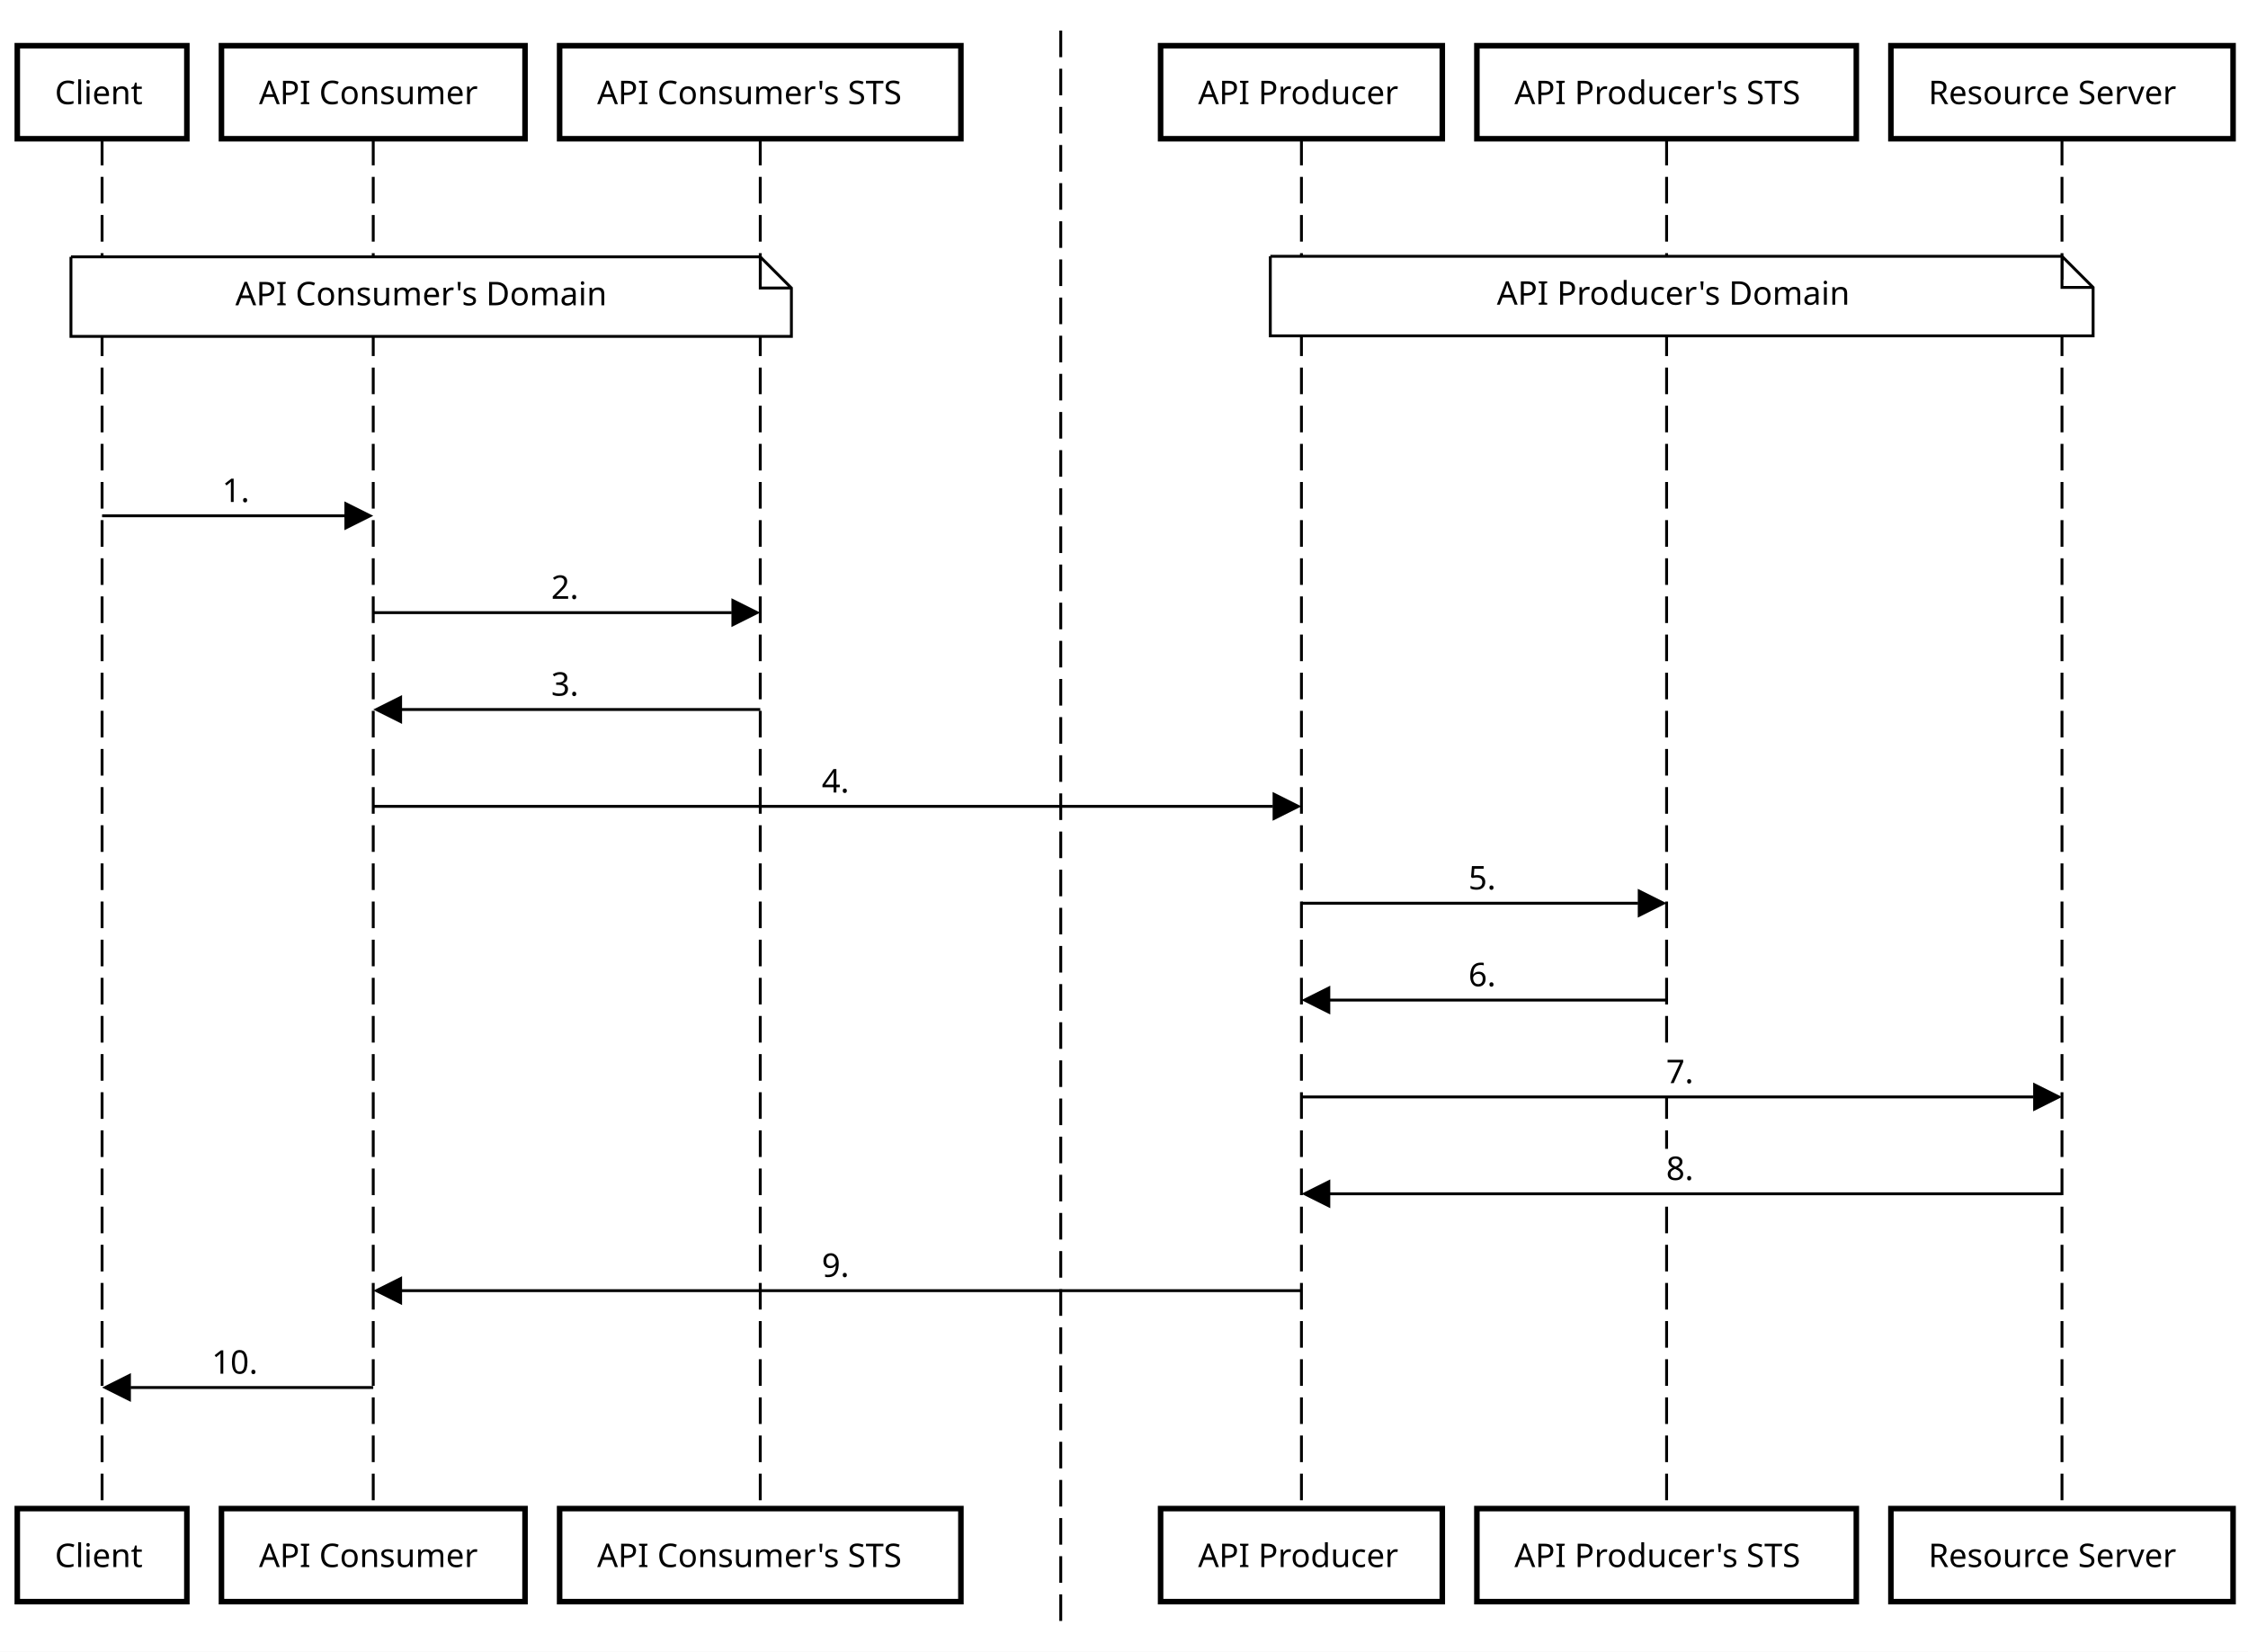
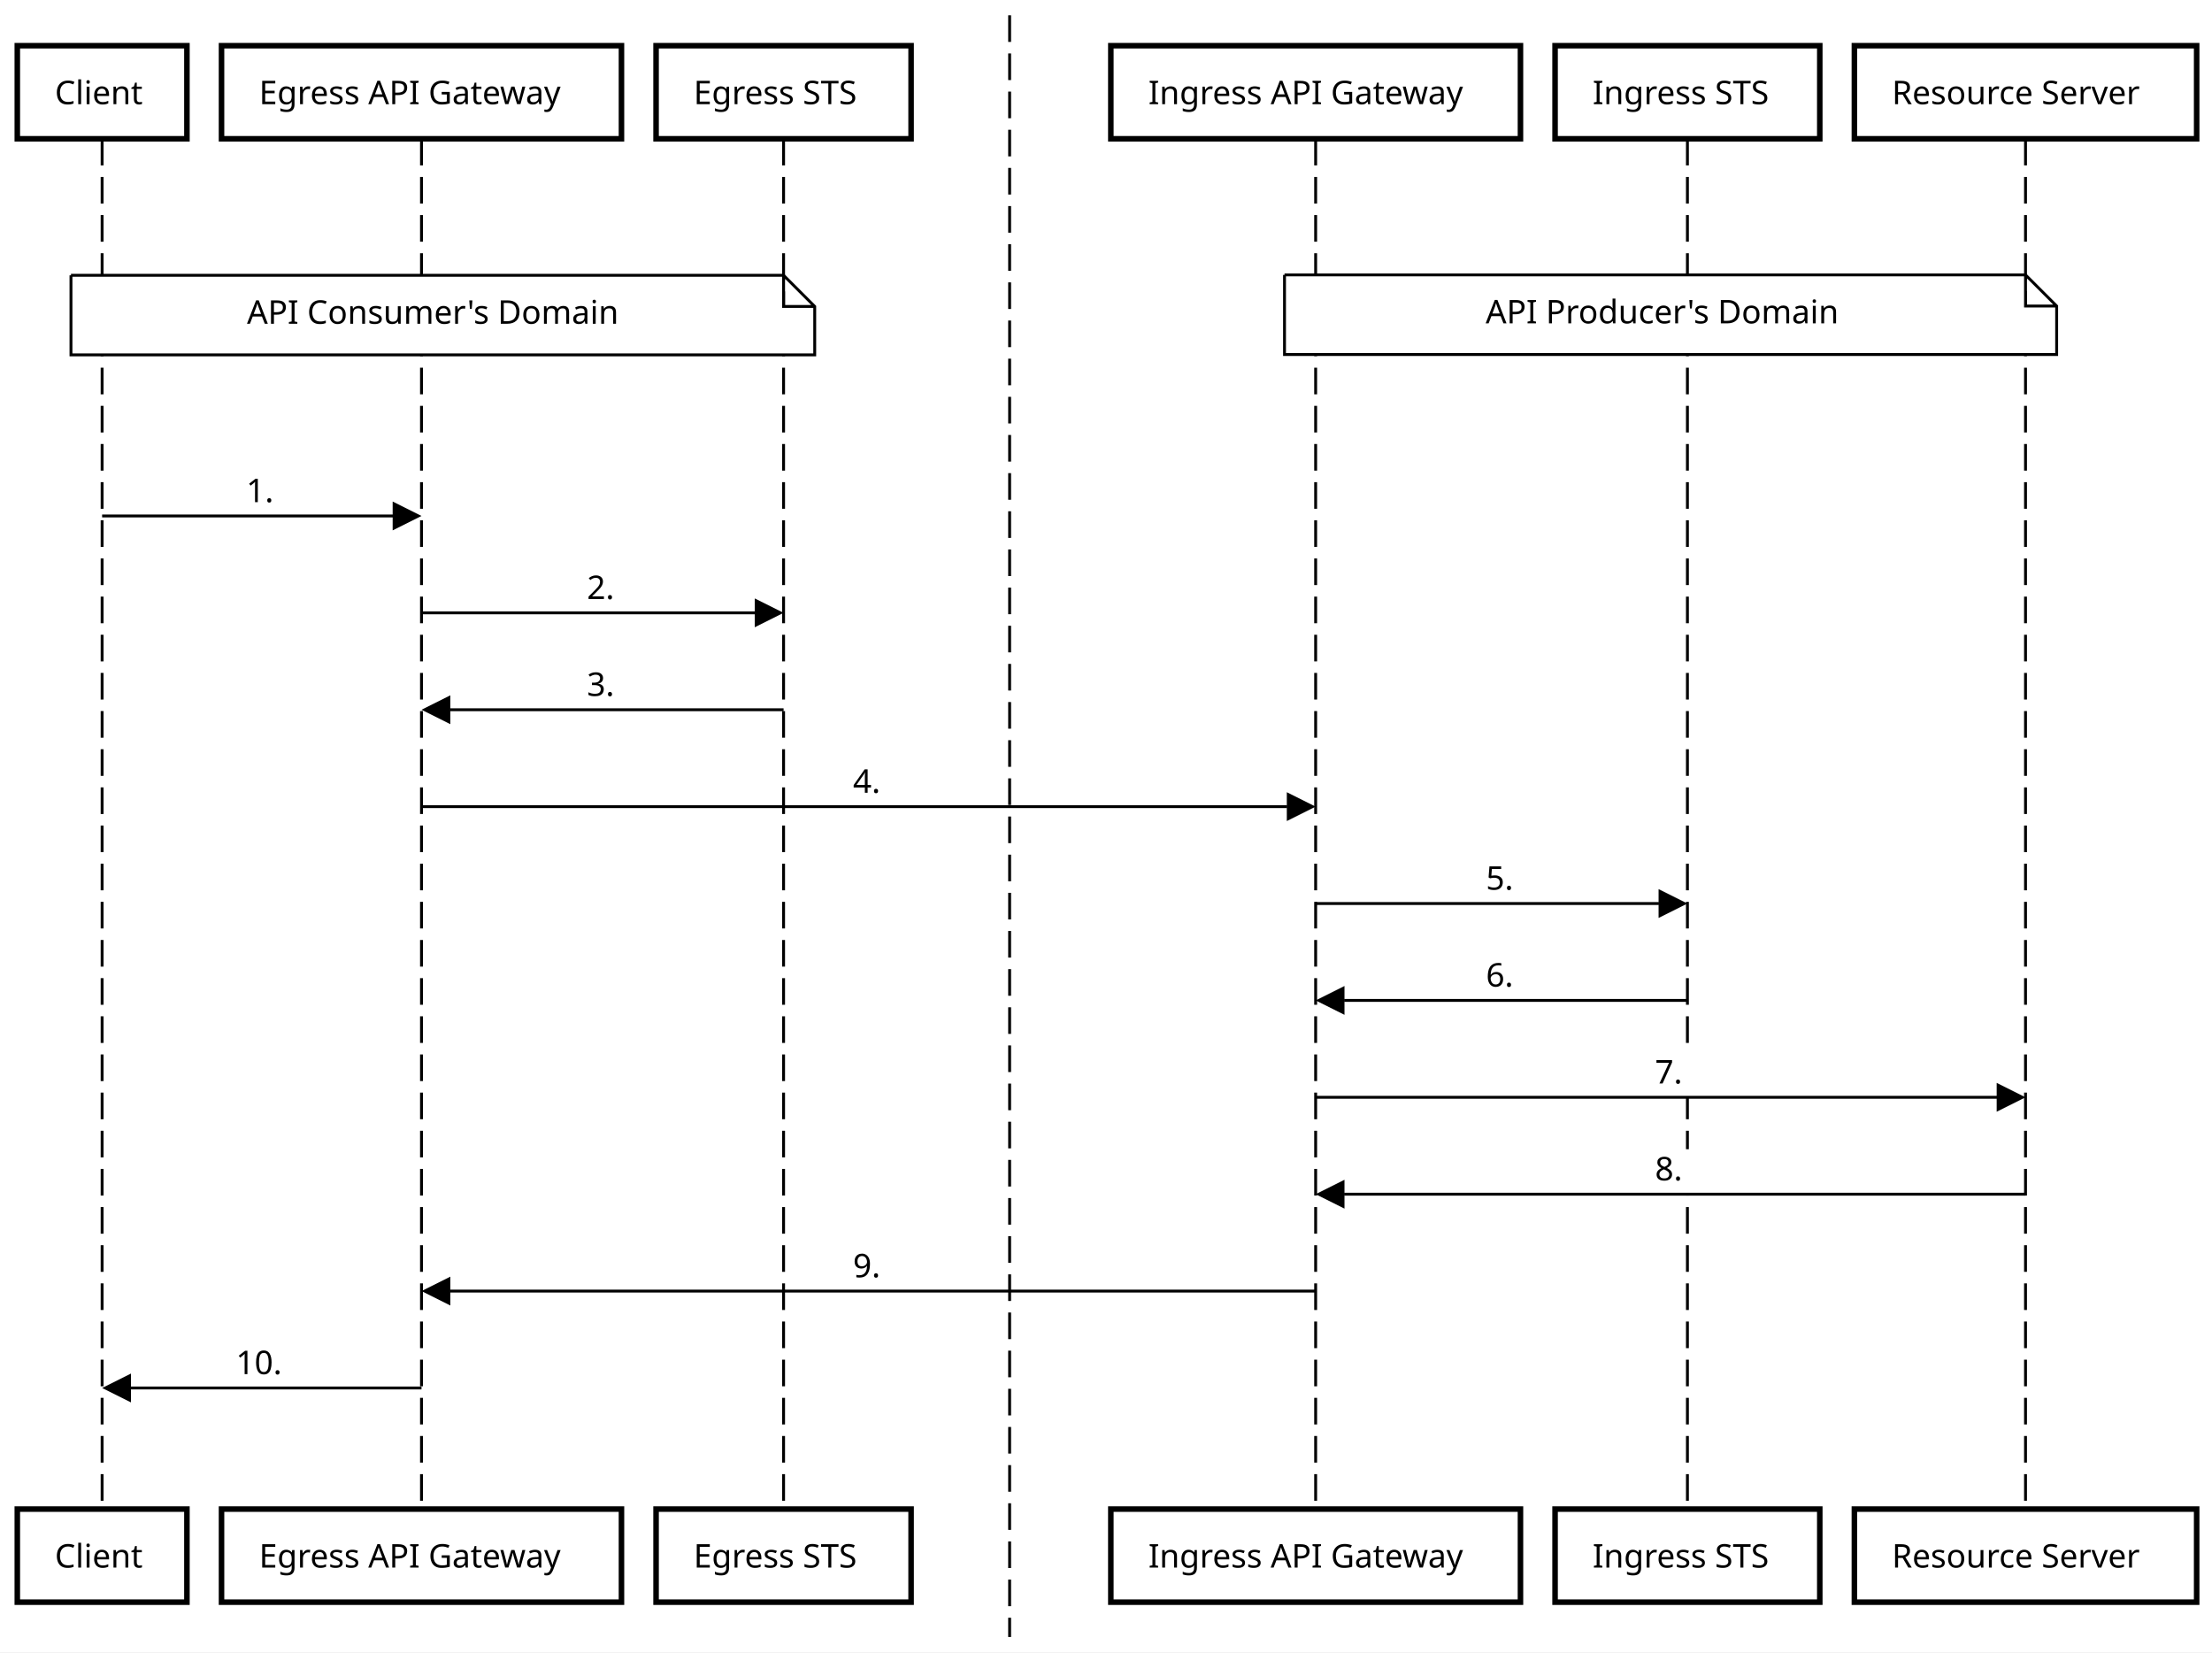
- <svg xmlns="http://www.w3.org/2000/svg" version="1.1" width="735" height="540" id="svg3268">
-   <defs id="defs2880" />
-   <g id="g3266">
-     <g id="g2882" />
-     <g id="g2884" />
-     <g id="g2886" />
-     <g id="g2888" />
-     <g id="g2890" />
-     <g id="g2892" />
-     <g id="g2894" />
-     <g id="g2896" />
-     <g id="g2898" />
-     <g id="g2900" />
-     <g id="g2902" />
-     <g id="g2904" />
-     <g id="g2906" />
-     <g id="g2908" />
-     <g id="g2910" />
-     <g id="g2912" />
-     <g id="g2914" />
-     <g id="g2916" />
-     <g id="g2918" />
-     <g id="g2922">
-       <rect fill="white" stroke="none" x="0" y="0" width="735" height="540" id="rect2920" />
-     </g>
-     <g id="g2924" />
-     <g id="g2940">
-       <path fill="none" stroke="black" paint-order="fill stroke markers" d=" M 33.375 45.356 L 33.375 493.192" stroke-miterlimit="10" stroke-width="0.942" stroke-dasharray="8.699,3.77" id="path2926" />
-       <path fill="none" stroke="black" paint-order="fill stroke markers" d=" M 122.033 45.356 L 122.033 493.192" stroke-miterlimit="10" stroke-width="0.942" stroke-dasharray="8.699,3.77" id="path2928" />
-       <path fill="none" stroke="black" paint-order="fill stroke markers" d=" M 248.574 45.356 L 248.574 493.192" stroke-miterlimit="10" stroke-width="0.942" stroke-dasharray="8.699,3.77" id="path2930" />
-       <path d="M 346.82,10 V 530" stroke-miterlimit="10" id="path2932" style="fill:none;stroke:#000000;stroke-width:0.942;stroke-miterlimit:10;stroke-dasharray:8.699, 3.77;paint-order:fill stroke markers" />
-       <path fill="none" stroke="black" paint-order="fill stroke markers" d=" M 425.516 45.356 L 425.516 493.192" stroke-miterlimit="10" stroke-width="0.942" stroke-dasharray="8.699,3.77" id="path2934" />
-       <path fill="none" stroke="black" paint-order="fill stroke markers" d=" M 544.907 45.356 L 544.907 493.192" stroke-miterlimit="10" stroke-width="0.942" stroke-dasharray="8.699,3.77" id="path2936" />
-       <path fill="none" stroke="black" paint-order="fill stroke markers" d=" M 674.181 45.356 L 674.181 493.192" stroke-miterlimit="10" stroke-width="0.942" stroke-dasharray="8.699,3.77" id="path2938" />
-     </g>
-     <g id="g3086">
-       <path fill="none" stroke="none" id="path2942" />
-       <g id="g2946">
-         <path fill="white" stroke="black" paint-order="fill stroke markers" d=" M 5.654 14.935 L 61.095 14.935 L 61.095 45.356 L 5.654 45.356 L 5.654 14.935 Z" stroke-miterlimit="10" stroke-width="1.809" stroke-dasharray="" id="path2944" />
-       </g>
-       <g id="g2950">
-         <text fill="black" stroke="none" font-family="sans-serif" font-size="8pt" font-style="normal" font-weight="normal" text-decoration="normal" x="17.925" y="34.047" text-anchor="start" dominant-baseline="alphabetic" xml:space="preserve" id="text2948">Client</text>
-       </g>
-       <path fill="none" stroke="none" id="path2952" />
-       <g id="g2956">
-         <path fill="white" stroke="black" paint-order="fill stroke markers" d=" M 72.404 14.935 L 171.661 14.935 L 171.661 45.356 L 72.404 45.356 L 72.404 14.935 Z" stroke-miterlimit="10" stroke-width="1.809" stroke-dasharray="" id="path2954" />
-       </g>
-       <g id="g2960">
-         <text fill="black" stroke="none" font-family="sans-serif" font-size="8pt" font-style="normal" font-weight="normal" text-decoration="normal" x="84.674" y="34.047" text-anchor="start" dominant-baseline="alphabetic" xml:space="preserve" id="text2958">API Consumer</text>
-       </g>
-       <path fill="none" stroke="none" id="path2962" />
-       <g id="g2966">
-         <path fill="white" stroke="black" paint-order="fill stroke markers" d=" M 182.97 14.935 L 314.177 14.935 L 314.177 45.356 L 182.97 45.356 L 182.97 14.935 Z" stroke-miterlimit="10" stroke-width="1.809" stroke-dasharray="" id="path2964" />
-       </g>
-       <g id="g2970">
-         <text fill="black" stroke="none" font-family="sans-serif" font-size="8pt" font-style="normal" font-weight="normal" text-decoration="normal" x="195.24" y="34.047" text-anchor="start" dominant-baseline="alphabetic" xml:space="preserve" id="text2968">API Consumer's STS</text>
-       </g>
-       <g id="g2976">
-         <g id="g2972" />
-       </g>
-       <g id="g2982">
-         <g id="g2978" />
-       </g>
-       <path fill="none" stroke="none" id="path2984" />
-       <g id="g2988">
-         <path fill="white" stroke="black" paint-order="fill stroke markers" d=" M 379.462 14.935 L 471.569 14.935 L 471.569 45.356 L 379.462 45.356 L 379.462 14.935 Z" stroke-miterlimit="10" stroke-width="1.809" stroke-dasharray="" id="path2986" />
-       </g>
-       <g id="g2992">
-         <text fill="black" stroke="none" font-family="sans-serif" font-size="8pt" font-style="normal" font-weight="normal" text-decoration="normal" x="391.732" y="34.047" text-anchor="start" dominant-baseline="alphabetic" xml:space="preserve" id="text2990">API Producer</text>
-       </g>
-       <path fill="none" stroke="none" id="path2994" />
-       <g id="g2998">
-         <path fill="white" stroke="black" paint-order="fill stroke markers" d=" M 482.878 14.935 L 606.935 14.935 L 606.935 45.356 L 482.878 45.356 L 482.878 14.935 Z" stroke-miterlimit="10" stroke-width="1.809" stroke-dasharray="" id="path2996" />
-       </g>
-       <g id="g3002">
-         <text fill="black" stroke="none" font-family="sans-serif" font-size="8pt" font-style="normal" font-weight="normal" text-decoration="normal" x="495.148" y="34.047" text-anchor="start" dominant-baseline="alphabetic" xml:space="preserve" id="text3000">API Producer's STS</text>
-       </g>
-       <path fill="none" stroke="none" id="path3004" />
-       <g id="g3008">
-         <path fill="white" stroke="black" paint-order="fill stroke markers" d=" M 618.244 14.935 L 730.118 14.935 L 730.118 45.356 L 618.244 45.356 L 618.244 14.935 Z" stroke-miterlimit="10" stroke-width="1.809" stroke-dasharray="" id="path3006" />
-       </g>
-       <g id="g3012">
-         <text fill="black" stroke="none" font-family="sans-serif" font-size="8pt" font-style="normal" font-weight="normal" text-decoration="normal" x="630.515" y="34.047" text-anchor="start" dominant-baseline="alphabetic" xml:space="preserve" id="text3010">Resource Server</text>
-       </g>
-       <path fill="none" stroke="none" id="path3014" />
-       <g id="g3018">
-         <path fill="white" stroke="black" paint-order="fill stroke markers" d=" M 5.654 493.192 L 61.095 493.192 L 61.095 523.613 L 5.654 523.613 L 5.654 493.192 Z" stroke-miterlimit="10" stroke-width="1.809" stroke-dasharray="" id="path3016" />
-       </g>
-       <g id="g3022">
-         <text fill="black" stroke="none" font-family="sans-serif" font-size="8pt" font-style="normal" font-weight="normal" text-decoration="normal" x="17.925" y="512.304" text-anchor="start" dominant-baseline="alphabetic" xml:space="preserve" id="text3020">Client</text>
-       </g>
-       <path fill="none" stroke="none" id="path3024" />
-       <g id="g3028">
-         <path fill="white" stroke="black" paint-order="fill stroke markers" d=" M 72.404 493.192 L 171.661 493.192 L 171.661 523.613 L 72.404 523.613 L 72.404 493.192 Z" stroke-miterlimit="10" stroke-width="1.809" stroke-dasharray="" id="path3026" />
-       </g>
-       <g id="g3032">
-         <text fill="black" stroke="none" font-family="sans-serif" font-size="8pt" font-style="normal" font-weight="normal" text-decoration="normal" x="84.674" y="512.304" text-anchor="start" dominant-baseline="alphabetic" xml:space="preserve" id="text3030">API Consumer</text>
-       </g>
-       <path fill="none" stroke="none" id="path3034" />
-       <g id="g3038">
-         <path fill="white" stroke="black" paint-order="fill stroke markers" d=" M 182.97 493.192 L 314.177 493.192 L 314.177 523.613 L 182.97 523.613 L 182.97 493.192 Z" stroke-miterlimit="10" stroke-width="1.809" stroke-dasharray="" id="path3036" />
-       </g>
-       <g id="g3042">
-         <text fill="black" stroke="none" font-family="sans-serif" font-size="8pt" font-style="normal" font-weight="normal" text-decoration="normal" x="195.24" y="512.304" text-anchor="start" dominant-baseline="alphabetic" xml:space="preserve" id="text3040">API Consumer's STS</text>
-       </g>
-       <g id="g3048">
-         <g id="g3044" />
-       </g>
-       <g id="g3054">
-         <g id="g3050" />
-       </g>
-       <path fill="none" stroke="none" id="path3056" />
-       <g id="g3060">
-         <path fill="white" stroke="black" paint-order="fill stroke markers" d=" M 379.462 493.192 L 471.569 493.192 L 471.569 523.613 L 379.462 523.613 L 379.462 493.192 Z" stroke-miterlimit="10" stroke-width="1.809" stroke-dasharray="" id="path3058" />
-       </g>
-       <g id="g3064">
-         <text fill="black" stroke="none" font-family="sans-serif" font-size="8pt" font-style="normal" font-weight="normal" text-decoration="normal" x="391.732" y="512.304" text-anchor="start" dominant-baseline="alphabetic" xml:space="preserve" id="text3062">API Producer</text>
-       </g>
-       <path fill="none" stroke="none" id="path3066" />
-       <g id="g3070">
-         <path fill="white" stroke="black" paint-order="fill stroke markers" d=" M 482.878 493.192 L 606.935 493.192 L 606.935 523.613 L 482.878 523.613 L 482.878 493.192 Z" stroke-miterlimit="10" stroke-width="1.809" stroke-dasharray="" id="path3068" />
-       </g>
-       <g id="g3074">
-         <text fill="black" stroke="none" font-family="sans-serif" font-size="8pt" font-style="normal" font-weight="normal" text-decoration="normal" x="495.148" y="512.304" text-anchor="start" dominant-baseline="alphabetic" xml:space="preserve" id="text3072">API Producer's STS</text>
-       </g>
-       <path fill="none" stroke="none" id="path3076" />
-       <g id="g3080">
-         <path fill="white" stroke="black" paint-order="fill stroke markers" d=" M 618.244 493.192 L 730.118 493.192 L 730.118 523.613 L 618.244 523.613 L 618.244 493.192 Z" stroke-miterlimit="10" stroke-width="1.809" stroke-dasharray="" id="path3078" />
-       </g>
-       <g id="g3084">
-         <text fill="black" stroke="none" font-family="sans-serif" font-size="8pt" font-style="normal" font-weight="normal" text-decoration="normal" x="630.515" y="512.304" text-anchor="start" dominant-baseline="alphabetic" xml:space="preserve" id="text3082">Resource Server</text>
-       </g>
-     </g>
-     <g id="g3260">
-       <path d="M 23.197,83.974 H 248.574 l 10.178,10.178 V 109.985 H 23.197 V 83.974 m 225.377,0 v 10.178 h 10.178" stroke-miterlimit="10" id="path3088" style="fill:#ffffff;stroke:#000000;stroke-width:0.942;stroke-miterlimit:10;stroke-dasharray:none;paint-order:fill stroke markers" />
-       <g id="g3092">
-         <text font-size="8pt" font-style="normal" font-weight="normal" text-decoration="normal" x="76.958" y="99.807" dominant-baseline="alphabetic" xml:space="preserve" id="text3090" style="font-style:normal;font-weight:normal;font-size:10.667px;font-family:sans-serif;dominant-baseline:alphabetic;text-anchor:start;fill:#000000;stroke:none">API Consumer's Domain</text>
-       </g>
-       <path d="m 415.337,83.784 h 258.844 l 10.178,10.178 V 109.795 H 415.337 V 83.784 m 258.844,0 v 10.178 h 10.178" stroke-miterlimit="10" id="path3094" style="fill:#ffffff;stroke:#000000;stroke-width:0.942;stroke-miterlimit:10;stroke-dasharray:none;paint-order:fill stroke markers" />
-       <g id="g3098">
-         <text font-size="8pt" font-style="normal" font-weight="normal" text-decoration="normal" x="489.407" y="99.616" dominant-baseline="alphabetic" xml:space="preserve" id="text3096" style="font-style:normal;font-weight:normal;font-size:10.667px;font-family:sans-serif;dominant-baseline:alphabetic;text-anchor:start;fill:#000000;stroke:none">API Producer's Domain</text>
-       </g>
-       <g id="g3106">
-         <g id="g3102">
-           <rect fill="white" stroke="none" x="70.916" y="153.922" width="13.576" height="14.702" id="rect3100" />
-         </g>
-         <text fill="black" stroke="none" font-family="sans-serif" font-size="8pt" font-style="normal" font-weight="normal" text-decoration="normal" x="72.612" y="164.101" text-anchor="start" dominant-baseline="alphabetic" xml:space="preserve" id="text3104">1.</text>
-       </g>
-       <g id="g3114">
-         <path fill="none" stroke="black" paint-order="fill stroke markers" d=" M 33.375 168.624 L 112.722 168.624" stroke-miterlimit="10" stroke-width="0.942" stroke-dasharray="" id="path3108" />
-         <g transform="translate(122.0326,168.6241) translate(-122.0326,-168.6241)" id="g3112">
-           <path fill="black" stroke="none" paint-order="stroke fill markers" d=" M 112.608 163.912 L 122.033 168.624 L 112.608 173.336 Z" id="path3110" />
-         </g>
-       </g>
-       <g id="g3122">
-         <g id="g3118">
-           <rect fill="white" stroke="none" x="178.515" y="185.588" width="13.576" height="14.702" id="rect3116" />
-         </g>
-         <text fill="black" stroke="none" font-family="sans-serif" font-size="8pt" font-style="normal" font-weight="normal" text-decoration="normal" x="180.211" y="195.766" text-anchor="start" dominant-baseline="alphabetic" xml:space="preserve" id="text3120">2.</text>
-       </g>
-       <g id="g3130">
-         <path fill="none" stroke="black" paint-order="fill stroke markers" d=" M 122.033 200.289 L 239.263 200.289" stroke-miterlimit="10" stroke-width="0.942" stroke-dasharray="" id="path3124" />
-         <g transform="translate(248.5737,200.2893) translate(-248.5737,-200.2893)" id="g3128">
-           <path fill="black" stroke="none" paint-order="stroke fill markers" d=" M 239.15 195.577 L 248.574 200.289 L 239.15 205.001 Z" id="path3126" />
-         </g>
-       </g>
-       <g id="g3138">
-         <g id="g3134">
-           <rect fill="white" stroke="none" x="178.515" y="217.253" width="13.576" height="14.702" id="rect3132" />
-         </g>
-         <text fill="black" stroke="none" font-family="sans-serif" font-size="8pt" font-style="normal" font-weight="normal" text-decoration="normal" x="180.211" y="227.431" text-anchor="start" dominant-baseline="alphabetic" xml:space="preserve" id="text3136">3.</text>
-       </g>
-       <g id="g3146">
-         <path fill="none" stroke="black" paint-order="fill stroke markers" d=" M 248.574 231.954 L 131.344 231.954" stroke-miterlimit="10" stroke-width="0.942" stroke-dasharray="" id="path3140" />
-         <g transform="translate(122.0326,231.9545) translate(-122.0326,-231.9545)" id="g3144">
-           <path fill="black" stroke="none" paint-order="stroke fill markers" d=" M 131.457 227.242 L 122.033 231.954 L 131.457 236.667 Z" id="path3142" />
-         </g>
-       </g>
-       <g id="g3154">
-         <g id="g3150">
-           <rect fill="white" stroke="none" x="266.986" y="248.918" width="13.576" height="14.702" id="rect3148" />
-         </g>
-         <text fill="black" stroke="none" font-family="sans-serif" font-size="8pt" font-style="normal" font-weight="normal" text-decoration="normal" x="268.682" y="259.096" text-anchor="start" dominant-baseline="alphabetic" xml:space="preserve" id="text3152">4.</text>
-       </g>
-       <g id="g3162">
-         <path fill="none" stroke="black" paint-order="fill stroke markers" d=" M 122.033 263.62 L 416.204 263.62" stroke-miterlimit="10" stroke-width="0.942" stroke-dasharray="" id="path3156" />
-         <g transform="translate(425.5155,263.6196) translate(-425.5155,-263.6196)" id="g3160">
-           <path fill="black" stroke="none" paint-order="stroke fill markers" d=" M 416.091 258.908 L 425.516 263.62 L 416.091 268.332 Z" id="path3158" />
-         </g>
-       </g>
-       <g id="g3170">
-         <g id="g3166">
-           <rect fill="white" stroke="none" x="478.423" y="280.583" width="13.576" height="14.702" id="rect3164" />
-         </g>
-         <text fill="black" stroke="none" font-family="sans-serif" font-size="8pt" font-style="normal" font-weight="normal" text-decoration="normal" x="480.119" y="290.761" text-anchor="start" dominant-baseline="alphabetic" xml:space="preserve" id="text3168">5.</text>
-       </g>
-       <g id="g3178">
-         <path fill="none" stroke="black" paint-order="fill stroke markers" d=" M 425.516 295.285 L 535.596 295.285" stroke-miterlimit="10" stroke-width="0.942" stroke-dasharray="" id="path3172" />
-         <g transform="translate(544.9067,295.2848) translate(-544.9067,-295.2848)" id="g3176">
-           <path fill="black" stroke="none" paint-order="stroke fill markers" d=" M 535.483 290.573 L 544.907 295.285 L 535.483 299.997 Z" id="path3174" />
-         </g>
-       </g>
-       <g id="g3186">
-         <g id="g3182">
-           <rect fill="white" stroke="none" x="478.423" y="312.248" width="13.576" height="14.702" id="rect3180" />
-         </g>
-         <text fill="black" stroke="none" font-family="sans-serif" font-size="8pt" font-style="normal" font-weight="normal" text-decoration="normal" x="480.119" y="322.426" text-anchor="start" dominant-baseline="alphabetic" xml:space="preserve" id="text3184">6.</text>
-       </g>
-       <g id="g3194">
-         <path fill="none" stroke="black" paint-order="fill stroke markers" d=" M 544.907 326.95 L 434.827 326.95" stroke-miterlimit="10" stroke-width="0.942" stroke-dasharray="" id="path3188" />
-         <g transform="translate(425.5155,326.95) translate(-425.5155,-326.95)" id="g3192">
-           <path fill="black" stroke="none" paint-order="stroke fill markers" d=" M 434.94 322.238 L 425.516 326.95 L 434.94 331.662 Z" id="path3190" />
-         </g>
-       </g>
-       <g id="g3202">
-         <g id="g3198">
-           <rect fill="white" stroke="none" x="543.06" y="343.913" width="13.576" height="14.702" id="rect3196" />
-         </g>
-         <text fill="black" stroke="none" font-family="sans-serif" font-size="8pt" font-style="normal" font-weight="normal" text-decoration="normal" x="544.757" y="354.092" text-anchor="start" dominant-baseline="alphabetic" xml:space="preserve" id="text3200">7.</text>
-       </g>
-       <g id="g3210">
-         <path fill="none" stroke="black" paint-order="fill stroke markers" d=" M 425.516 358.615 L 664.87 358.615" stroke-miterlimit="10" stroke-width="0.942" stroke-dasharray="" id="path3204" />
-         <g transform="translate(674.1812,358.6151) translate(-674.1812,-358.6151)" id="g3208">
-           <path fill="black" stroke="none" paint-order="stroke fill markers" d=" M 664.757 353.903 L 674.181 358.615 L 664.757 363.327 Z" id="path3206" />
-         </g>
-       </g>
-       <g id="g3218">
-         <g id="g3214">
-           <rect fill="white" stroke="none" x="543.06" y="375.579" width="13.576" height="14.702" id="rect3212" />
-         </g>
-         <text fill="black" stroke="none" font-family="sans-serif" font-size="8pt" font-style="normal" font-weight="normal" text-decoration="normal" x="544.757" y="385.757" text-anchor="start" dominant-baseline="alphabetic" xml:space="preserve" id="text3216">8.</text>
-       </g>
-       <g id="g3226">
-         <path fill="none" stroke="black" paint-order="fill stroke markers" d=" M 674.181 390.28 L 434.827 390.28" stroke-miterlimit="10" stroke-width="0.942" stroke-dasharray="" id="path3220" />
-         <g transform="translate(425.5155,390.2803) translate(-425.5155,-390.2803)" id="g3224">
-           <path fill="black" stroke="none" paint-order="stroke fill markers" d=" M 434.94 385.568 L 425.516 390.28 L 434.94 394.992 Z" id="path3222" />
-         </g>
-       </g>
-       <g id="g3234">
-         <g id="g3230">
-           <rect fill="white" stroke="none" x="266.986" y="407.244" width="13.576" height="14.702" id="rect3228" />
-         </g>
-         <text fill="black" stroke="none" font-family="sans-serif" font-size="8pt" font-style="normal" font-weight="normal" text-decoration="normal" x="268.682" y="417.422" text-anchor="start" dominant-baseline="alphabetic" xml:space="preserve" id="text3232">9.</text>
-       </g>
-       <g id="g3242">
-         <path fill="none" stroke="black" paint-order="fill stroke markers" d=" M 425.516 421.945 L 131.344 421.945" stroke-miterlimit="10" stroke-width="0.942" stroke-dasharray="" id="path3236" />
-         <g transform="translate(122.0326,421.9454) translate(-122.0326,-421.9454)" id="g3240">
-           <path fill="black" stroke="none" paint-order="stroke fill markers" d=" M 131.457 417.233 L 122.033 421.945 L 131.457 426.658 Z" id="path3238" />
-         </g>
-       </g>
-       <g id="g3250">
-         <g id="g3246">
-           <rect fill="white" stroke="none" x="67.524" y="438.909" width="20.359" height="14.702" id="rect3244" />
-         </g>
-         <text fill="black" stroke="none" font-family="sans-serif" font-size="8pt" font-style="normal" font-weight="normal" text-decoration="normal" x="69.22" y="449.087" text-anchor="start" dominant-baseline="alphabetic" xml:space="preserve" id="text3248">10.</text>
-       </g>
-       <g id="g3258">
-         <path fill="none" stroke="black" paint-order="fill stroke markers" d=" M 122.033 453.611 L 42.686 453.611" stroke-miterlimit="10" stroke-width="0.942" stroke-dasharray="" id="path3252" />
-         <g transform="translate(33.37474,453.6106) translate(-33.37474,-453.6106)" id="g3256">
-           <path fill="black" stroke="none" paint-order="stroke fill markers" d=" M 42.799 448.899 L 33.375 453.611 L 42.799 458.323 Z" id="path3254" />
-         </g>
-       </g>
-     </g>
-     <g id="g3262" />
-     <g id="g3264" />
+ <svg xmlns="http://www.w3.org/2000/svg" version="1.1" width="723" height="540" id="svg4854">
+   <defs id="defs4466" />
+   <g id="g4852">
+     <g id="g4468" />
+     <g id="g4470" />
+     <g id="g4472" />
+     <g id="g4474" />
+     <g id="g4476" />
+     <g id="g4478" />
+     <g id="g4480" />
+     <g id="g4482" />
+     <g id="g4484" />
+     <g id="g4486" />
+     <g id="g4488" />
+     <g id="g4490" />
+     <g id="g4492" />
+     <g id="g4494" />
+     <g id="g4496" />
+     <g id="g4498" />
+     <g id="g4500" />
+     <g id="g4502" />
+     <g id="g4504" />
+     <g id="g4508">
+       <rect fill="white" stroke="none" x="0" y="0" width="723" height="540" id="rect4506" />
+     </g>
+     <g id="g4510" />
+     <g id="g4526">
+       <path fill="none" stroke="black" paint-order="fill stroke markers" d=" M 33.375 45.356 L 33.375 493.192" stroke-miterlimit="10" stroke-width="0.942" stroke-dasharray="8.699,3.77" id="path4512" />
+       <path fill="none" stroke="black" paint-order="fill stroke markers" d=" M 137.766 45.356 L 137.766 493.192" stroke-miterlimit="10" stroke-width="0.942" stroke-dasharray="8.699,3.77" id="path4514" />
+       <path fill="none" stroke="black" paint-order="fill stroke markers" d=" M 256.115 45.356 L 256.115 493.192" stroke-miterlimit="10" stroke-width="0.942" stroke-dasharray="8.699,3.77" id="path4516" />
+       <path fill="none" stroke="black" paint-order="fill stroke markers" d=" M 430.024 45.356 L 430.024 493.192" stroke-miterlimit="10" stroke-width="0.942" stroke-dasharray="8.699,3.77" id="path4520" />
+       <path fill="none" stroke="black" paint-order="fill stroke markers" d=" M 551.54 45.356 L 551.54 493.192" stroke-miterlimit="10" stroke-width="0.942" stroke-dasharray="8.699,3.77" id="path4522" />
+       <path fill="none" stroke="black" paint-order="fill stroke markers" d=" M 662.048 45.356 L 662.048 493.192" stroke-miterlimit="10" stroke-width="0.942" stroke-dasharray="8.699,3.77" id="path4524" />
+     </g>
+     <g id="g4672">
+       <path fill="none" stroke="none" id="path4528" />
+       <g id="g4532">
+         <path fill="white" stroke="black" paint-order="fill stroke markers" d=" M 5.654 14.935 L 61.095 14.935 L 61.095 45.356 L 5.654 45.356 L 5.654 14.935 Z" stroke-miterlimit="10" stroke-width="1.809" stroke-dasharray="" id="path4530" />
+       </g>
+       <g id="g4536">
+         <text fill="black" stroke="none" font-family="sans-serif" font-size="8pt" font-style="normal" font-weight="normal" text-decoration="normal" x="17.925" y="34.047" text-anchor="start" dominant-baseline="alphabetic" xml:space="preserve" id="text4534">Client</text>
+       </g>
+       <path fill="none" stroke="none" id="path4538" />
+       <g id="g4542">
+         <path fill="white" stroke="black" paint-order="fill stroke markers" d=" M 72.404 14.935 L 203.128 14.935 L 203.128 45.356 L 72.404 45.356 L 72.404 14.935 Z" stroke-miterlimit="10" stroke-width="1.809" stroke-dasharray="" id="path4540" />
+       </g>
+       <g id="g4546">
+         <text fill="black" stroke="none" font-family="sans-serif" font-size="8pt" font-style="normal" font-weight="normal" text-decoration="normal" x="84.674" y="34.047" text-anchor="start" dominant-baseline="alphabetic" xml:space="preserve" id="text4544">Egress API Gateway</text>
+       </g>
+       <path fill="none" stroke="none" id="path4548" />
+       <g id="g4552">
+         <path fill="white" stroke="black" paint-order="fill stroke markers" d=" M 214.437 14.935 L 297.794 14.935 L 297.794 45.356 L 214.437 45.356 L 214.437 14.935 Z" stroke-miterlimit="10" stroke-width="1.809" stroke-dasharray="" id="path4550" />
+       </g>
+       <g id="g4556">
+         <text fill="black" stroke="none" font-family="sans-serif" font-size="8pt" font-style="normal" font-weight="normal" text-decoration="normal" x="226.707" y="34.047" text-anchor="start" dominant-baseline="alphabetic" xml:space="preserve" id="text4554">Egress STS</text>
+       </g>
+       <g id="g4562">
+         <g id="g4558" />
+       </g>
+       <g id="g4568">
+         <g id="g4564" />
+       </g>
+       <path fill="none" stroke="none" id="path4570" />
+       <g id="g4574">
+         <path fill="white" stroke="black" paint-order="fill stroke markers" d=" M 363.079 14.935 L 496.969 14.935 L 496.969 45.356 L 363.079 45.356 L 363.079 14.935 Z" stroke-miterlimit="10" stroke-width="1.809" stroke-dasharray="" id="path4572" />
+       </g>
+       <g id="g4578">
+         <text fill="black" stroke="none" font-family="sans-serif" font-size="8pt" font-style="normal" font-weight="normal" text-decoration="normal" x="375.349" y="34.047" text-anchor="start" dominant-baseline="alphabetic" xml:space="preserve" id="text4576">Ingress API Gateway</text>
+       </g>
+       <path fill="none" stroke="none" id="path4580" />
+       <g id="g4584">
+         <path fill="white" stroke="black" paint-order="fill stroke markers" d=" M 508.278 14.935 L 594.802 14.935 L 594.802 45.356 L 508.278 45.356 L 508.278 14.935 Z" stroke-miterlimit="10" stroke-width="1.809" stroke-dasharray="" id="path4582" />
+       </g>
+       <g id="g4588">
+         <text fill="black" stroke="none" font-family="sans-serif" font-size="8pt" font-style="normal" font-weight="normal" text-decoration="normal" x="520.548" y="34.047" text-anchor="start" dominant-baseline="alphabetic" xml:space="preserve" id="text4586">Ingress STS</text>
+       </g>
+       <path fill="none" stroke="none" id="path4590" />
+       <g id="g4594">
+         <path fill="white" stroke="black" paint-order="fill stroke markers" d=" M 606.111 14.935 L 717.985 14.935 L 717.985 45.356 L 606.111 45.356 L 606.111 14.935 Z" stroke-miterlimit="10" stroke-width="1.809" stroke-dasharray="" id="path4592" />
+       </g>
+       <g id="g4598">
+         <text fill="black" stroke="none" font-family="sans-serif" font-size="8pt" font-style="normal" font-weight="normal" text-decoration="normal" x="618.381" y="34.047" text-anchor="start" dominant-baseline="alphabetic" xml:space="preserve" id="text4596">Resource Server</text>
+       </g>
+       <path fill="none" stroke="none" id="path4600" />
+       <g id="g4604">
+         <path fill="white" stroke="black" paint-order="fill stroke markers" d=" M 5.654 493.192 L 61.095 493.192 L 61.095 523.613 L 5.654 523.613 L 5.654 493.192 Z" stroke-miterlimit="10" stroke-width="1.809" stroke-dasharray="" id="path4602" />
+       </g>
+       <g id="g4608">
+         <text fill="black" stroke="none" font-family="sans-serif" font-size="8pt" font-style="normal" font-weight="normal" text-decoration="normal" x="17.925" y="512.304" text-anchor="start" dominant-baseline="alphabetic" xml:space="preserve" id="text4606">Client</text>
+       </g>
+       <path fill="none" stroke="none" id="path4610" />
+       <g id="g4614">
+         <path fill="white" stroke="black" paint-order="fill stroke markers" d=" M 72.404 493.192 L 203.128 493.192 L 203.128 523.613 L 72.404 523.613 L 72.404 493.192 Z" stroke-miterlimit="10" stroke-width="1.809" stroke-dasharray="" id="path4612" />
+       </g>
+       <g id="g4618">
+         <text fill="black" stroke="none" font-family="sans-serif" font-size="8pt" font-style="normal" font-weight="normal" text-decoration="normal" x="84.674" y="512.304" text-anchor="start" dominant-baseline="alphabetic" xml:space="preserve" id="text4616">Egress API Gateway</text>
+       </g>
+       <path fill="none" stroke="none" id="path4620" />
+       <g id="g4624">
+         <path fill="white" stroke="black" paint-order="fill stroke markers" d=" M 214.437 493.192 L 297.794 493.192 L 297.794 523.613 L 214.437 523.613 L 214.437 493.192 Z" stroke-miterlimit="10" stroke-width="1.809" stroke-dasharray="" id="path4622" />
+       </g>
+       <g id="g4628">
+         <text fill="black" stroke="none" font-family="sans-serif" font-size="8pt" font-style="normal" font-weight="normal" text-decoration="normal" x="226.707" y="512.304" text-anchor="start" dominant-baseline="alphabetic" xml:space="preserve" id="text4626">Egress STS</text>
+       </g>
+       <g id="g4634">
+         <g id="g4630" />
+       </g>
+       <g id="g4640">
+         <g id="g4636" />
+       </g>
+       <path fill="none" stroke="none" id="path4642" />
+       <g id="g4646">
+         <path fill="white" stroke="black" paint-order="fill stroke markers" d=" M 363.079 493.192 L 496.969 493.192 L 496.969 523.613 L 363.079 523.613 L 363.079 493.192 Z" stroke-miterlimit="10" stroke-width="1.809" stroke-dasharray="" id="path4644" />
+       </g>
+       <g id="g4650">
+         <text fill="black" stroke="none" font-family="sans-serif" font-size="8pt" font-style="normal" font-weight="normal" text-decoration="normal" x="375.349" y="512.304" text-anchor="start" dominant-baseline="alphabetic" xml:space="preserve" id="text4648">Ingress API Gateway</text>
+       </g>
+       <path fill="none" stroke="none" id="path4652" />
+       <g id="g4656">
+         <path fill="white" stroke="black" paint-order="fill stroke markers" d=" M 508.278 493.192 L 594.802 493.192 L 594.802 523.613 L 508.278 523.613 L 508.278 493.192 Z" stroke-miterlimit="10" stroke-width="1.809" stroke-dasharray="" id="path4654" />
+       </g>
+       <g id="g4660">
+         <text fill="black" stroke="none" font-family="sans-serif" font-size="8pt" font-style="normal" font-weight="normal" text-decoration="normal" x="520.548" y="512.304" text-anchor="start" dominant-baseline="alphabetic" xml:space="preserve" id="text4658">Ingress STS</text>
+       </g>
+       <path fill="none" stroke="none" id="path4662" />
+       <g id="g4666">
+         <path fill="white" stroke="black" paint-order="fill stroke markers" d=" M 606.111 493.192 L 717.985 493.192 L 717.985 523.613 L 606.111 523.613 L 606.111 493.192 Z" stroke-miterlimit="10" stroke-width="1.809" stroke-dasharray="" id="path4664" />
+       </g>
+       <g id="g4670">
+         <text fill="black" stroke="none" font-family="sans-serif" font-size="8pt" font-style="normal" font-weight="normal" text-decoration="normal" x="618.381" y="512.304" text-anchor="start" dominant-baseline="alphabetic" xml:space="preserve" id="text4668">Resource Server</text>
+       </g>
+     </g>
+     <g id="g4846">
+       <path d="M 23.197,89.974 H 256.115 l 10.178,10.178 v 15.833 H 23.197 V 89.974 m 232.919,0 v 10.178 h 10.178" stroke-miterlimit="10" id="path4674" style="fill:#ffffff;stroke:#000000;stroke-width:0.942;stroke-miterlimit:10;stroke-dasharray:none;paint-order:fill stroke markers" />
+       <g id="g4678">
+         <text font-size="8pt" font-style="normal" font-weight="normal" text-decoration="normal" x="80.728" y="105.807" dominant-baseline="alphabetic" xml:space="preserve" id="text4676" style="font-style:normal;font-weight:normal;font-size:10.667px;font-family:sans-serif;dominant-baseline:alphabetic;text-anchor:start;fill:#000000;stroke:none">API Consumer's Domain</text>
+       </g>
+       <path d="m 419.846,89.845 h 242.202 l 10.178,10.178 v 15.833 H 419.846 V 89.845 m 242.202,0 v 10.178 h 10.178" stroke-miterlimit="10" id="path4680" style="fill:#ffffff;stroke:#000000;stroke-width:0.942;stroke-miterlimit:10;stroke-dasharray:none;paint-order:fill stroke markers" />
+       <g id="g4684">
+         <text font-size="8pt" font-style="normal" font-weight="normal" text-decoration="normal" x="485.594" y="105.677" dominant-baseline="alphabetic" xml:space="preserve" id="text4682" style="font-style:normal;font-weight:normal;font-size:10.667px;font-family:sans-serif;dominant-baseline:alphabetic;text-anchor:start;fill:#000000;stroke:none">API Producer's Domain</text>
+       </g>
+       <g id="g4692">
+         <g id="g4688">
+           <rect fill="white" stroke="none" x="78.782" y="153.922" width="13.576" height="14.702" id="rect4686" />
+         </g>
+         <text fill="black" stroke="none" font-family="sans-serif" font-size="8pt" font-style="normal" font-weight="normal" text-decoration="normal" x="80.479" y="164.101" text-anchor="start" dominant-baseline="alphabetic" xml:space="preserve" id="text4690">1.</text>
+       </g>
+       <g id="g4700">
+         <path fill="none" stroke="black" paint-order="fill stroke markers" d=" M 33.375 168.624 L 128.455 168.624" stroke-miterlimit="10" stroke-width="0.942" stroke-dasharray="" id="path4694" />
+         <g transform="translate(137.7659,168.6241) translate(-137.7659,-168.6241)" id="g4698">
+           <path fill="black" stroke="none" paint-order="stroke fill markers" d=" M 128.342 163.912 L 137.766 168.624 L 128.342 173.336 Z" id="path4696" />
+         </g>
+       </g>
+       <g id="g4708">
+         <g id="g4704">
+           <rect fill="white" stroke="none" x="190.153" y="185.588" width="13.576" height="14.702" id="rect4702" />
+         </g>
+         <text fill="black" stroke="none" font-family="sans-serif" font-size="8pt" font-style="normal" font-weight="normal" text-decoration="normal" x="191.849" y="195.766" text-anchor="start" dominant-baseline="alphabetic" xml:space="preserve" id="text4706">2.</text>
+       </g>
+       <g id="g4716">
+         <path fill="none" stroke="black" paint-order="fill stroke markers" d=" M 137.766 200.289 L 246.804 200.289" stroke-miterlimit="10" stroke-width="0.942" stroke-dasharray="" id="path4710" />
+         <g transform="translate(256.1154,200.2893) translate(-256.1154,-200.2893)" id="g4714">
+           <path fill="black" stroke="none" paint-order="stroke fill markers" d=" M 246.691 195.577 L 256.115 200.289 L 246.691 205.001 Z" id="path4712" />
+         </g>
+       </g>
+       <g id="g4724">
+         <g id="g4720">
+           <rect fill="white" stroke="none" x="190.153" y="217.253" width="13.576" height="14.702" id="rect4718" />
+         </g>
+         <text fill="black" stroke="none" font-family="sans-serif" font-size="8pt" font-style="normal" font-weight="normal" text-decoration="normal" x="191.849" y="227.431" text-anchor="start" dominant-baseline="alphabetic" xml:space="preserve" id="text4722">3.</text>
+       </g>
+       <g id="g4732">
+         <path fill="none" stroke="black" paint-order="fill stroke markers" d=" M 256.115 231.954 L 147.077 231.954" stroke-miterlimit="10" stroke-width="0.942" stroke-dasharray="" id="path4726" />
+         <g transform="translate(137.7659,231.9545) translate(-137.7659,-231.9545)" id="g4730">
+           <path fill="black" stroke="none" paint-order="stroke fill markers" d=" M 147.19 227.242 L 137.766 231.954 L 147.19 236.667 Z" id="path4728" />
+         </g>
+       </g>
+       <g id="g4740">
+         <g id="g4736">
+           <rect fill="white" stroke="none" x="277.107" y="248.918" width="13.576" height="14.702" id="rect4734" />
+         </g>
+         <text fill="black" stroke="none" font-family="sans-serif" font-size="8pt" font-style="normal" font-weight="normal" text-decoration="normal" x="278.803" y="259.096" text-anchor="start" dominant-baseline="alphabetic" xml:space="preserve" id="text4738">4.</text>
+       </g>
+       <g id="g4748">
+         <path fill="none" stroke="black" paint-order="fill stroke markers" d=" M 137.766 263.62 L 420.713 263.62" stroke-miterlimit="10" stroke-width="0.942" stroke-dasharray="" id="path4742" />
+         <g transform="translate(430.0239,263.6196) translate(-430.0239,-263.6196)" id="g4746">
+           <path fill="black" stroke="none" paint-order="stroke fill markers" d=" M 420.6 258.908 L 430.024 263.62 L 420.6 268.332 Z" id="path4744" />
+         </g>
+       </g>
+       <g id="g4756">
+         <g id="g4752">
+           <rect fill="white" stroke="none" x="483.994" y="280.583" width="13.576" height="14.702" id="rect4750" />
+         </g>
+         <text fill="black" stroke="none" font-family="sans-serif" font-size="8pt" font-style="normal" font-weight="normal" text-decoration="normal" x="485.69" y="290.761" text-anchor="start" dominant-baseline="alphabetic" xml:space="preserve" id="text4754">5.</text>
+       </g>
+       <g id="g4764">
+         <path fill="none" stroke="black" paint-order="fill stroke markers" d=" M 430.024 295.285 L 542.229 295.285" stroke-miterlimit="10" stroke-width="0.942" stroke-dasharray="" id="path4758" />
+         <g transform="translate(551.54,295.2848) translate(-551.54,-295.2848)" id="g4762">
+           <path fill="black" stroke="none" paint-order="stroke fill markers" d=" M 542.116 290.573 L 551.54 295.285 L 542.116 299.997 Z" id="path4760" />
+         </g>
+       </g>
+       <g id="g4772">
+         <g id="g4768">
+           <rect fill="white" stroke="none" x="483.994" y="312.248" width="13.576" height="14.702" id="rect4766" />
+         </g>
+         <text fill="black" stroke="none" font-family="sans-serif" font-size="8pt" font-style="normal" font-weight="normal" text-decoration="normal" x="485.69" y="322.426" text-anchor="start" dominant-baseline="alphabetic" xml:space="preserve" id="text4770">6.</text>
+       </g>
+       <g id="g4780">
+         <path fill="none" stroke="black" paint-order="fill stroke markers" d=" M 551.54 326.95 L 439.335 326.95" stroke-miterlimit="10" stroke-width="0.942" stroke-dasharray="" id="path4774" />
+         <g transform="translate(430.0239,326.95) translate(-430.0239,-326.95)" id="g4778">
+           <path fill="black" stroke="none" paint-order="stroke fill markers" d=" M 439.448 322.238 L 430.024 326.95 L 439.448 331.662 Z" id="path4776" />
+         </g>
+       </g>
+       <g id="g4788">
+         <g id="g4784">
+           <rect fill="white" stroke="none" x="539.248" y="343.913" width="13.576" height="14.702" id="rect4782" />
+         </g>
+         <text fill="black" stroke="none" font-family="sans-serif" font-size="8pt" font-style="normal" font-weight="normal" text-decoration="normal" x="540.944" y="354.092" text-anchor="start" dominant-baseline="alphabetic" xml:space="preserve" id="text4786">7.</text>
+       </g>
+       <g id="g4796">
+         <path fill="none" stroke="black" paint-order="fill stroke markers" d=" M 430.024 358.615 L 652.737 358.615" stroke-miterlimit="10" stroke-width="0.942" stroke-dasharray="" id="path4790" />
+         <g transform="translate(662.0478,358.6151) translate(-662.0478,-358.6151)" id="g4794">
+           <path fill="black" stroke="none" paint-order="stroke fill markers" d=" M 652.624 353.903 L 662.048 358.615 L 652.624 363.327 Z" id="path4792" />
+         </g>
+       </g>
+       <g id="g4804">
+         <g id="g4800">
+           <rect fill="white" stroke="none" x="539.248" y="375.579" width="13.576" height="14.702" id="rect4798" />
+         </g>
+         <text fill="black" stroke="none" font-family="sans-serif" font-size="8pt" font-style="normal" font-weight="normal" text-decoration="normal" x="540.944" y="385.757" text-anchor="start" dominant-baseline="alphabetic" xml:space="preserve" id="text4802">8.</text>
+       </g>
+       <g id="g4812">
+         <path fill="none" stroke="black" paint-order="fill stroke markers" d=" M 662.048 390.28 L 439.335 390.28" stroke-miterlimit="10" stroke-width="0.942" stroke-dasharray="" id="path4806" />
+         <g transform="translate(430.0239,390.2803) translate(-430.0239,-390.2803)" id="g4810">
+           <path fill="black" stroke="none" paint-order="stroke fill markers" d=" M 439.448 385.568 L 430.024 390.28 L 439.448 394.992 Z" id="path4808" />
+         </g>
+       </g>
+       <g id="g4820">
+         <g id="g4816">
+           <rect fill="white" stroke="none" x="277.107" y="407.244" width="13.576" height="14.702" id="rect4814" />
+         </g>
+         <text fill="black" stroke="none" font-family="sans-serif" font-size="8pt" font-style="normal" font-weight="normal" text-decoration="normal" x="278.803" y="417.422" text-anchor="start" dominant-baseline="alphabetic" xml:space="preserve" id="text4818">9.</text>
+       </g>
+       <g id="g4828">
+         <path fill="none" stroke="black" paint-order="fill stroke markers" d=" M 430.024 421.945 L 147.077 421.945" stroke-miterlimit="10" stroke-width="0.942" stroke-dasharray="" id="path4822" />
+         <g transform="translate(137.7659,421.9454) translate(-137.7659,-421.9454)" id="g4826">
+           <path fill="black" stroke="none" paint-order="stroke fill markers" d=" M 147.19 417.233 L 137.766 421.945 L 147.19 426.658 Z" id="path4824" />
+         </g>
+       </g>
+       <g id="g4836">
+         <g id="g4832">
+           <rect fill="white" stroke="none" x="75.391" y="438.909" width="20.359" height="14.702" id="rect4830" />
+         </g>
+         <text fill="black" stroke="none" font-family="sans-serif" font-size="8pt" font-style="normal" font-weight="normal" text-decoration="normal" x="77.087" y="449.087" text-anchor="start" dominant-baseline="alphabetic" xml:space="preserve" id="text4834">10.</text>
+       </g>
+       <g id="g4844">
+         <path fill="none" stroke="black" paint-order="fill stroke markers" d=" M 137.766 453.611 L 42.686 453.611" stroke-miterlimit="10" stroke-width="0.942" stroke-dasharray="" id="path4838" />
+         <g transform="translate(33.37474,453.6106) translate(-33.37474,-453.6106)" id="g4842">
+           <path fill="black" stroke="none" paint-order="stroke fill markers" d=" M 42.799 448.899 L 33.375 453.611 L 42.799 458.323 Z" id="path4840" />
+         </g>
+       </g>
+     </g>
+     <g id="g4848" />
+     <g id="g4850" />
  </g>
+   <path style="fill:none;stroke:#000000;stroke-width:0.942;stroke-miterlimit:10;stroke-dasharray:8.699, 3.77;paint-order:fill stroke markers" d="M 330,5 V 535" stroke-miterlimit="10" id="path4516-3" />
</svg>
